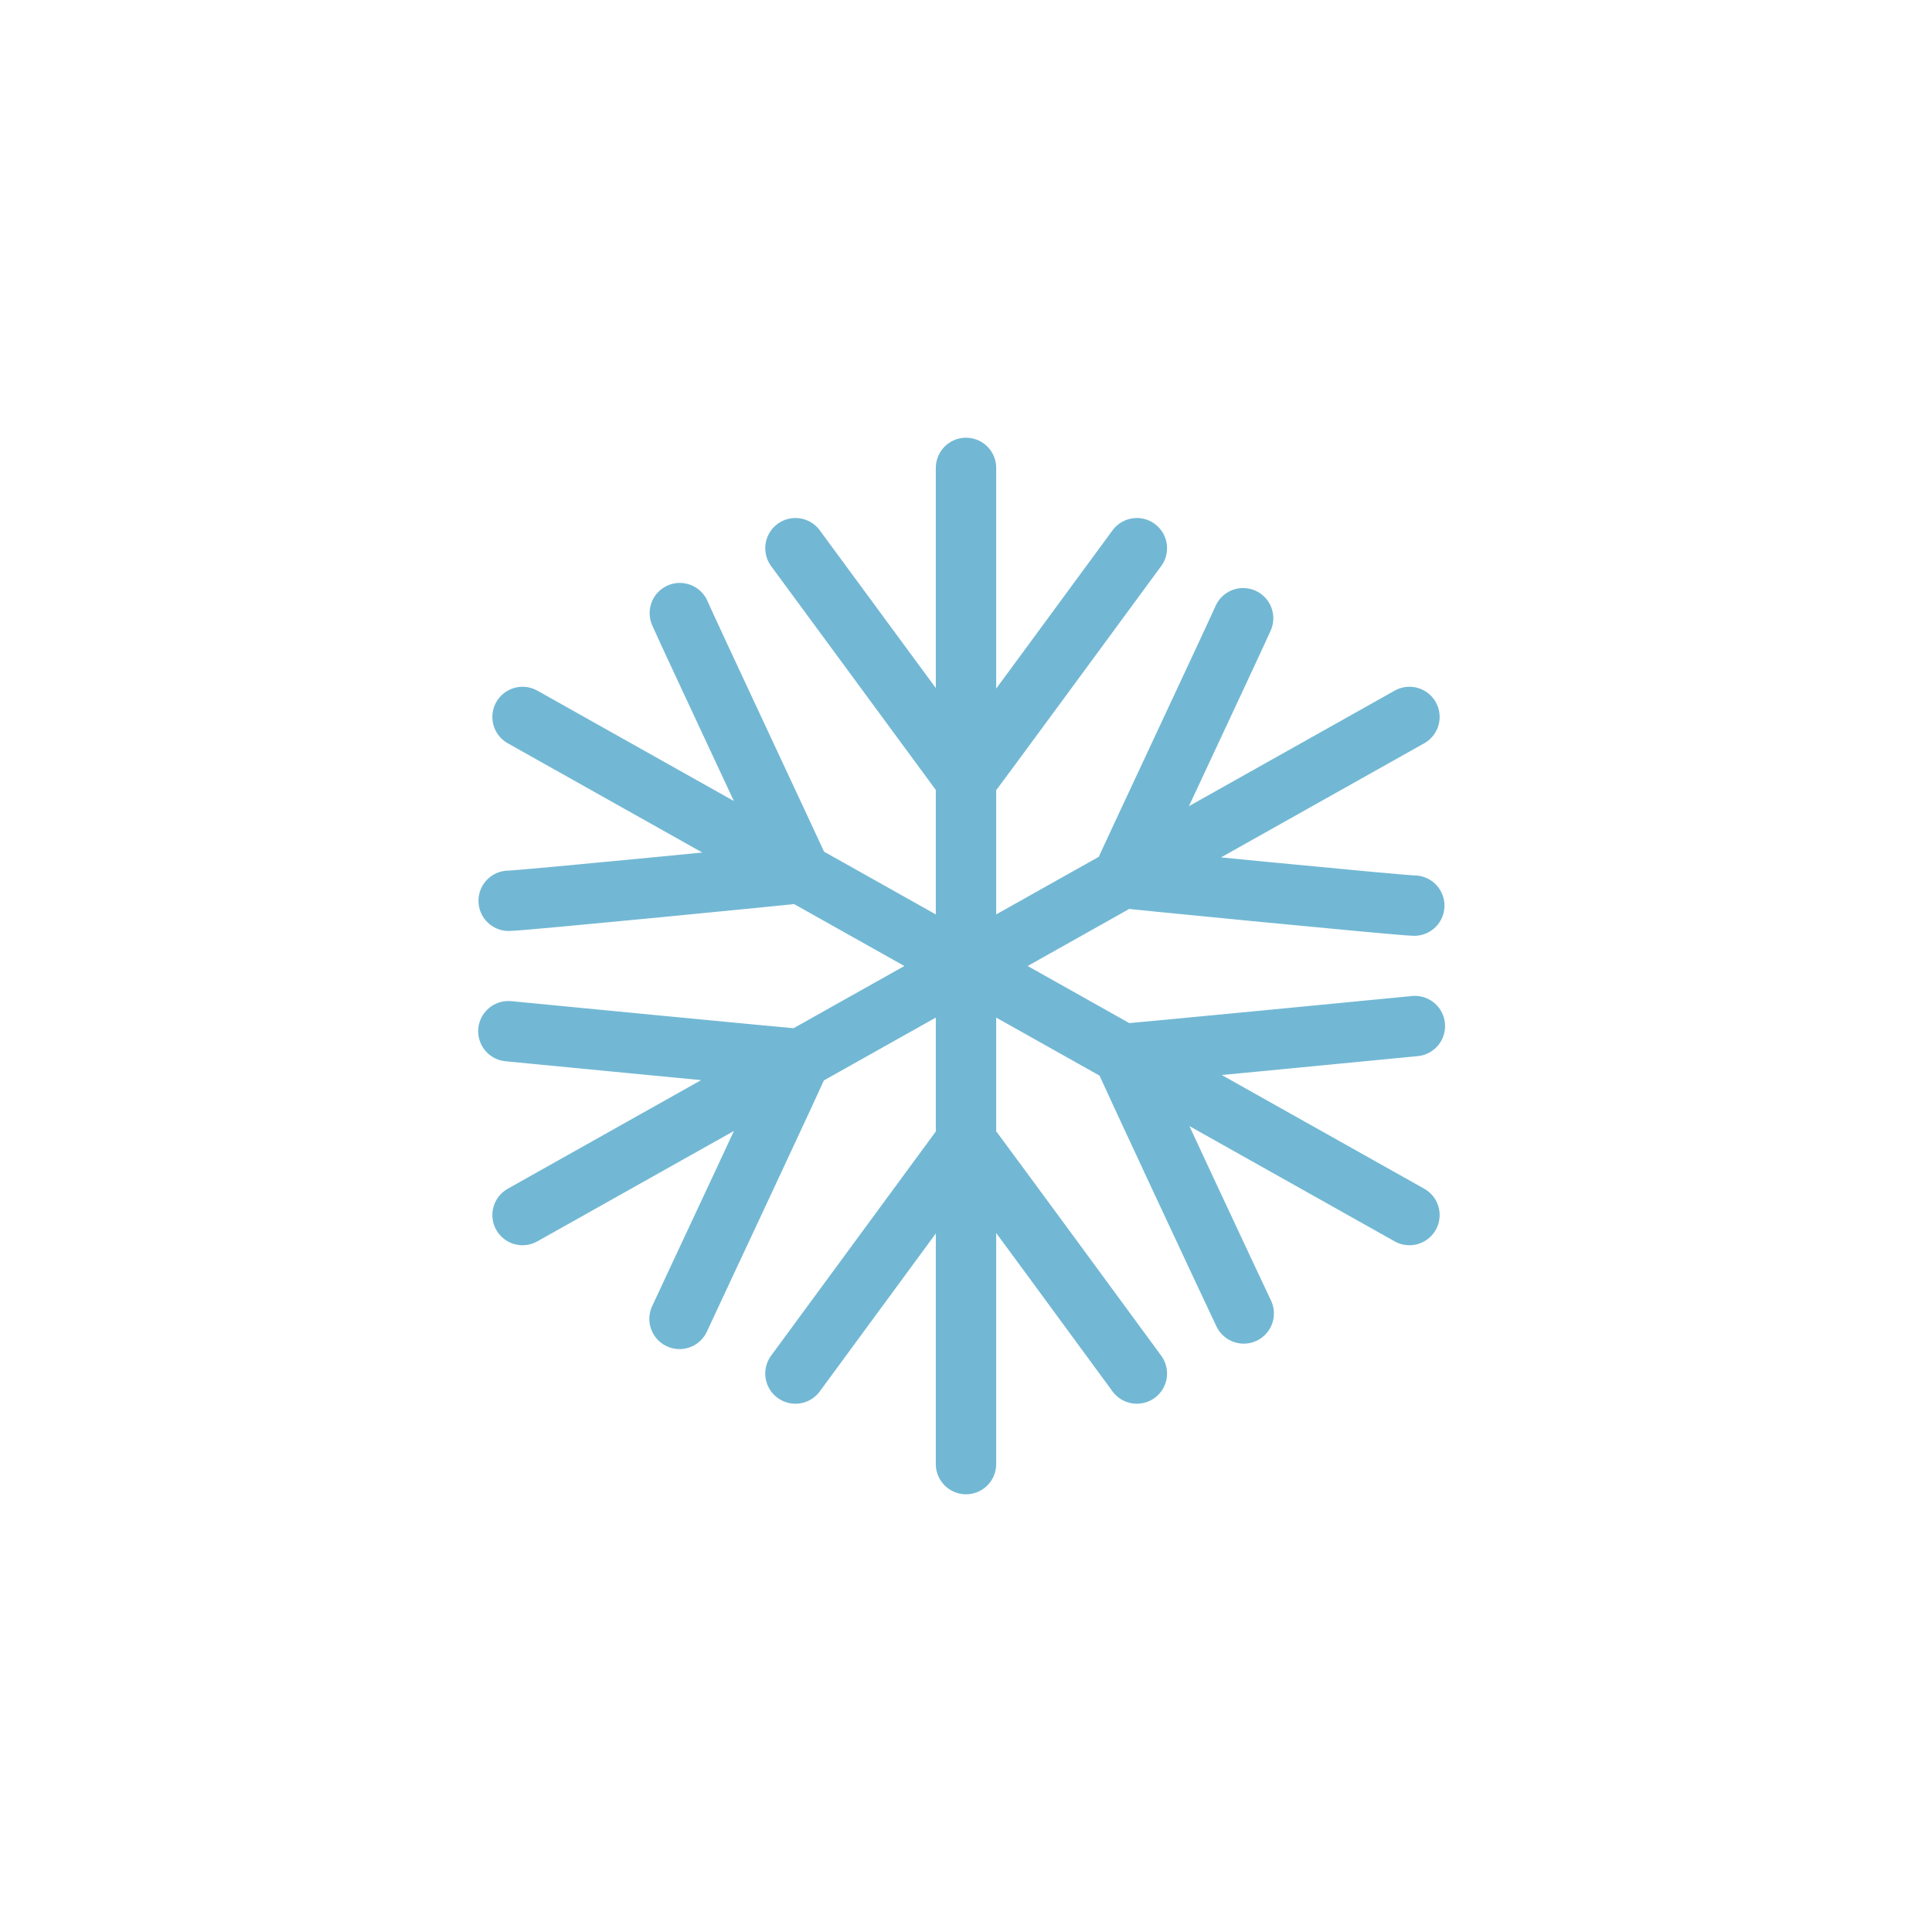
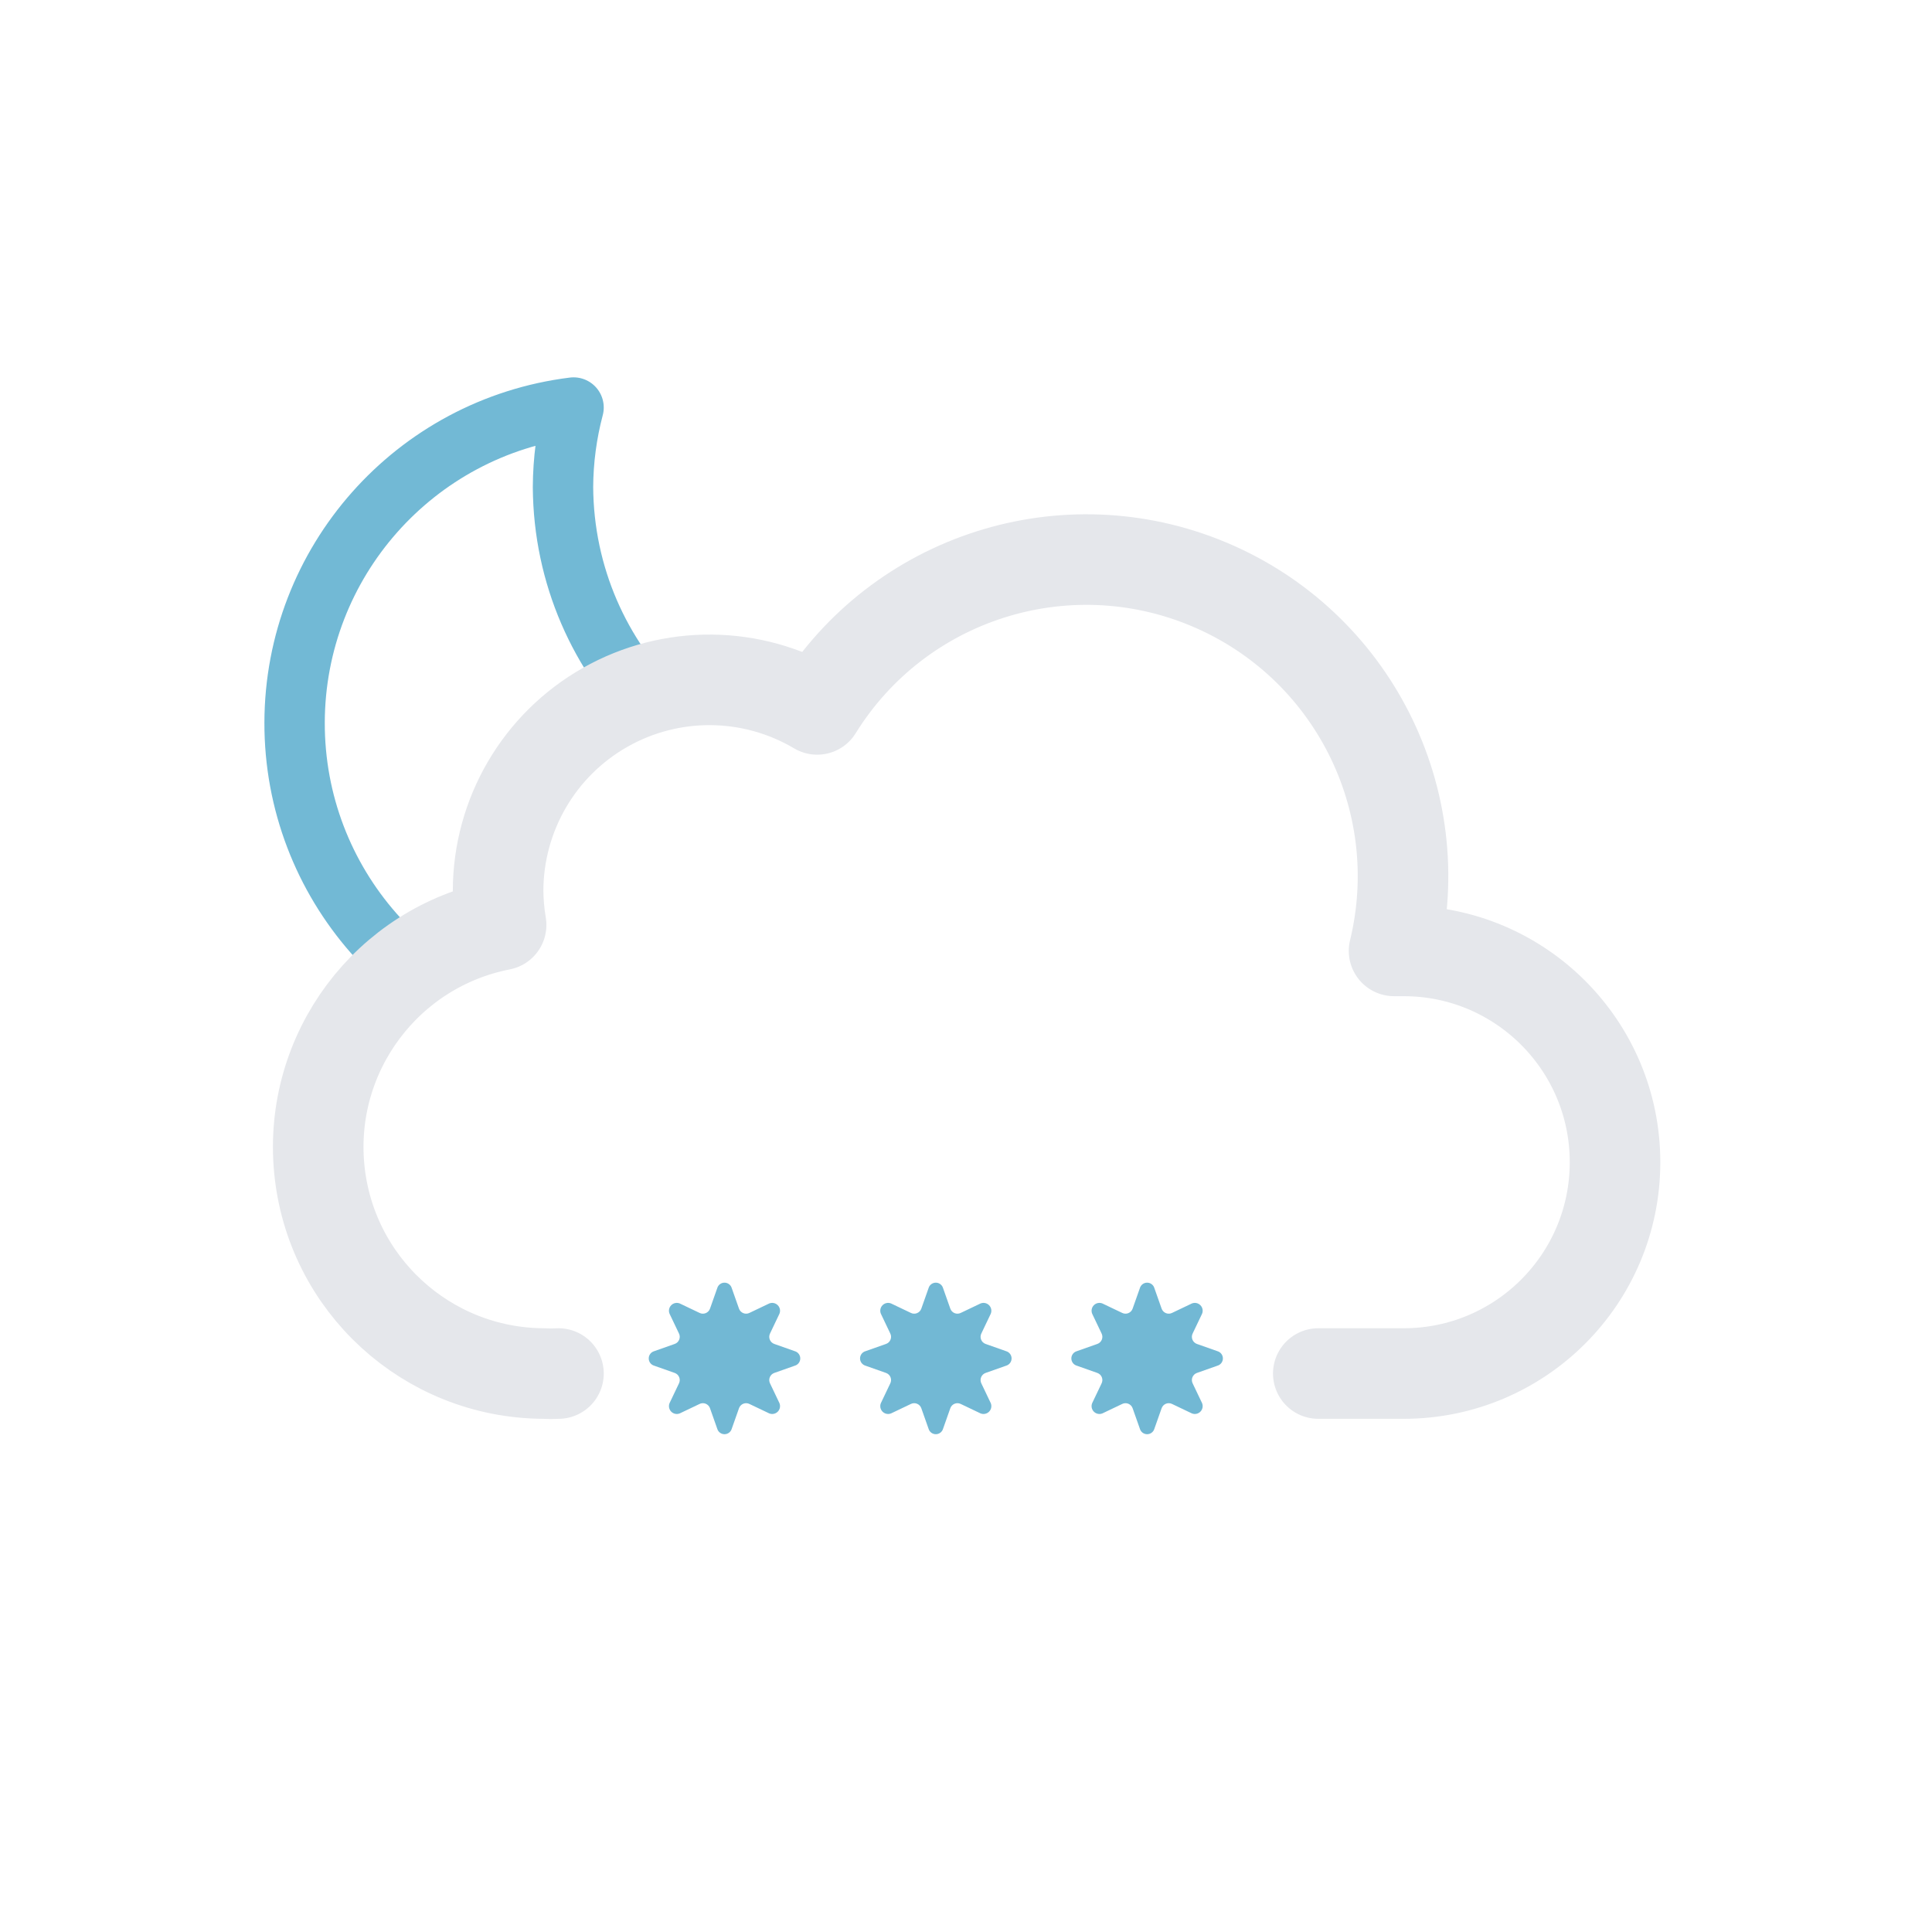
<svg xmlns="http://www.w3.org/2000/svg" viewBox="0 0 64 64">
-   <path fill="none" stroke="#72b8d4" stroke-linecap="round" stroke-linejoin="round" stroke-width="2" d="M32 15.5v33M26.35 45.5L32 37.81c.15.18 5.34 7.25 5.66 7.69M26.35 18.16L32 25.84c.15-.17 5.34-7.25 5.66-7.68M17.31 40.25l29.38-16.5M46.85 30c-.42 0-9.59-.9-9.67-.92.08-.21 3.79-8.11 4-8.6M22.51 43.69c.17-.38 4-8.53 4-8.61-.23 0-9.12-.87-9.67-.92M17.31 23.75l29.38 16.5M41.2 43.51c-.18-.37-4-8.53-4-8.6.23 0 9.12-.87 9.67-.92M16.85 29.84c.42 0 9.59-.9 9.67-.92-.08-.21-3.79-8.11-4-8.61" />
+   <defs>
+     <clipPath id="a">
+       <path fill="none" d="M12 35l-5.28-4.21-2-6 1-7 4-5 5-3h6l5 1 3 3L33 20l-6 4h-6l-3 3v4l-4 2-2 2z" />
+     </clipPath>
+   </defs>
+   <g clip-path="url(#a)">
+     <g>
+       <path fill="none" stroke="#72b9d5" stroke-linecap="round" stroke-linejoin="round" stroke-width="2" d="M29.33 26.68a10.61 10.61 0 01-10.68-10.54A10.5 10.5 0 0119 13.5a10.54 10.54 0 1011.5 13.11 11.48 11.48 0 01-1.17.07z" />
+       <animateTransform attributeName="transform" dur="10s" repeatCount="indefinite" type="rotate" values="-10 19.22 24.293;10 19.22 24.293;-10 19.22 24.293" />
+     </g>
+   </g>
+   <path fill="none" stroke="#e5e7eb" stroke-linecap="round" stroke-linejoin="round" stroke-width="3" d="M43.67 45.5h2.83a7 7 0 000-14h-.32a10.49 10.49 0 00-19.11-8 7 7 0 00-10.57 6 7.21 7.21 0 00.1 1.14A7.5 7.5 0 0018 45.5a4.19 4.19 0 00.5 0v0" />
+   <g>
+     <g>
+       <g>
+         <path fill="#72b8d4" d="M24.24 42.67l.24.68a.25.25 0 00.35.14l.65-.31a.26.26 0 01.34.34l-.31.65a.25.25 0 00.14.35l.68.24a.25.25 0 010 .48l-.68.24a.25.25 0 00-.14.35l.31.65a.26.26 0 01-.34.34l-.65-.31a.25.25 0 00-.35.14l-.24.68a.25.25 0 01-.48 0l-.24-.68a.25.25 0 00-.35-.14l-.65.31a.26.26 0 01-.34-.34l.31-.65a.25.25 0 00-.14-.35l-.68-.24a.25.25 0 010-.48l.68-.24a.25.25 0 00.14-.35l-.31-.65a.26.26 0 01.34-.34l.65.31a.25.25 0 00.35-.14l.24-.68a.25.25 0 01.48 0z" />
+         <animateTransform attributeName="transform" dur="9s" repeatCount="indefinite" type="rotate" values="0 24 45; 360 24 45" />
+       </g>
+       <animateTransform attributeName="transform" dur="4s" repeatCount="indefinite" type="translate" values="-3 0; 3 0" />
+     </g>
+     <animateTransform attributeName="transform" dur="4s" repeatCount="indefinite" type="translate" values="2 -6; -2 12" />
+     <animate attributeName="opacity" dur="4s" repeatCount="indefinite" values="0;1;1;1;0" />
+   </g>
+   <g>
+     <g>
+       <g>
+         <path fill="#72b8d4" d="M31.24 42.67l.24.68a.25.25 0 00.35.14l.65-.31a.26.26 0 01.34.34l-.31.65a.25.25 0 00.14.35l.68.24a.25.25 0 010 .48l-.68.24a.25.25 0 00-.14.35l.31.65a.26.26 0 01-.34.34l-.65-.31a.25.25 0 00-.35.14l-.24.68a.25.25 0 01-.48 0l-.24-.68a.25.25 0 00-.35-.14l-.65.31a.26.26 0 01-.34-.34l.31-.65a.25.25 0 00-.14-.35l-.68-.24a.25.25 0 010-.48l.68-.24a.25.25 0 00.14-.35l-.31-.65a.26.26 0 01.34-.34l.65.31a.25.25 0 00.35-.14l.24-.68a.25.25 0 01.48 0z" />
+         <animateTransform attributeName="transform" dur="9s" repeatCount="indefinite" type="rotate" values="0 31 45; 360 31 45" />
+       </g>
+       <animateTransform attributeName="transform" begin="-2s" dur="4s" repeatCount="indefinite" type="translate" values="-3 0; 3 0" />
+     </g>
+     <animateTransform attributeName="transform" begin="-2s" dur="4s" repeatCount="indefinite" type="translate" values="2 -6; -2 12" />
+     <animate attributeName="opacity" begin="-2s" dur="4s" repeatCount="indefinite" values="0;1;1;1;0" />
+   </g>
+   <g>
+     <g>
+       <g>
+         <path fill="#72b8d4" d="M38.24 42.67l.24.68a.25.25 0 00.35.14l.65-.31a.26.26 0 01.34.34l-.31.65a.25.25 0 00.14.35l.68.24a.25.25 0 010 .48l-.68.24a.25.25 0 00-.14.35l.31.65a.26.26 0 01-.34.34l-.65-.31a.25.25 0 00-.35.14l-.24.68a.25.25 0 01-.48 0l-.24-.68a.25.25 0 00-.35-.14l-.65.31a.26.26 0 01-.34-.34l.31-.65a.25.25 0 00-.14-.35l-.68-.24a.25.25 0 010-.48l.68-.24a.25.25 0 00.14-.35l-.31-.65a.26.26 0 01.34-.34l.65.31a.25.25 0 00.35-.14l.24-.68a.25.25 0 01.48 0z" />
+         <animateTransform attributeName="transform" dur="9s" repeatCount="indefinite" type="rotate" values="0 38 45; 360 38 45" />
+       </g>
+       <animateTransform attributeName="transform" begin="-1s" dur="4s" repeatCount="indefinite" type="translate" values="-3 0; 3 0" />
+     </g>
+     <animateTransform attributeName="transform" begin="-1s" dur="4s" repeatCount="indefinite" type="translate" values="2 -6; -2 12" />
+     <animate attributeName="opacity" begin="-1s" dur="4s" repeatCount="indefinite" values="0;1;1;1;0" />
+   </g>
</svg>
